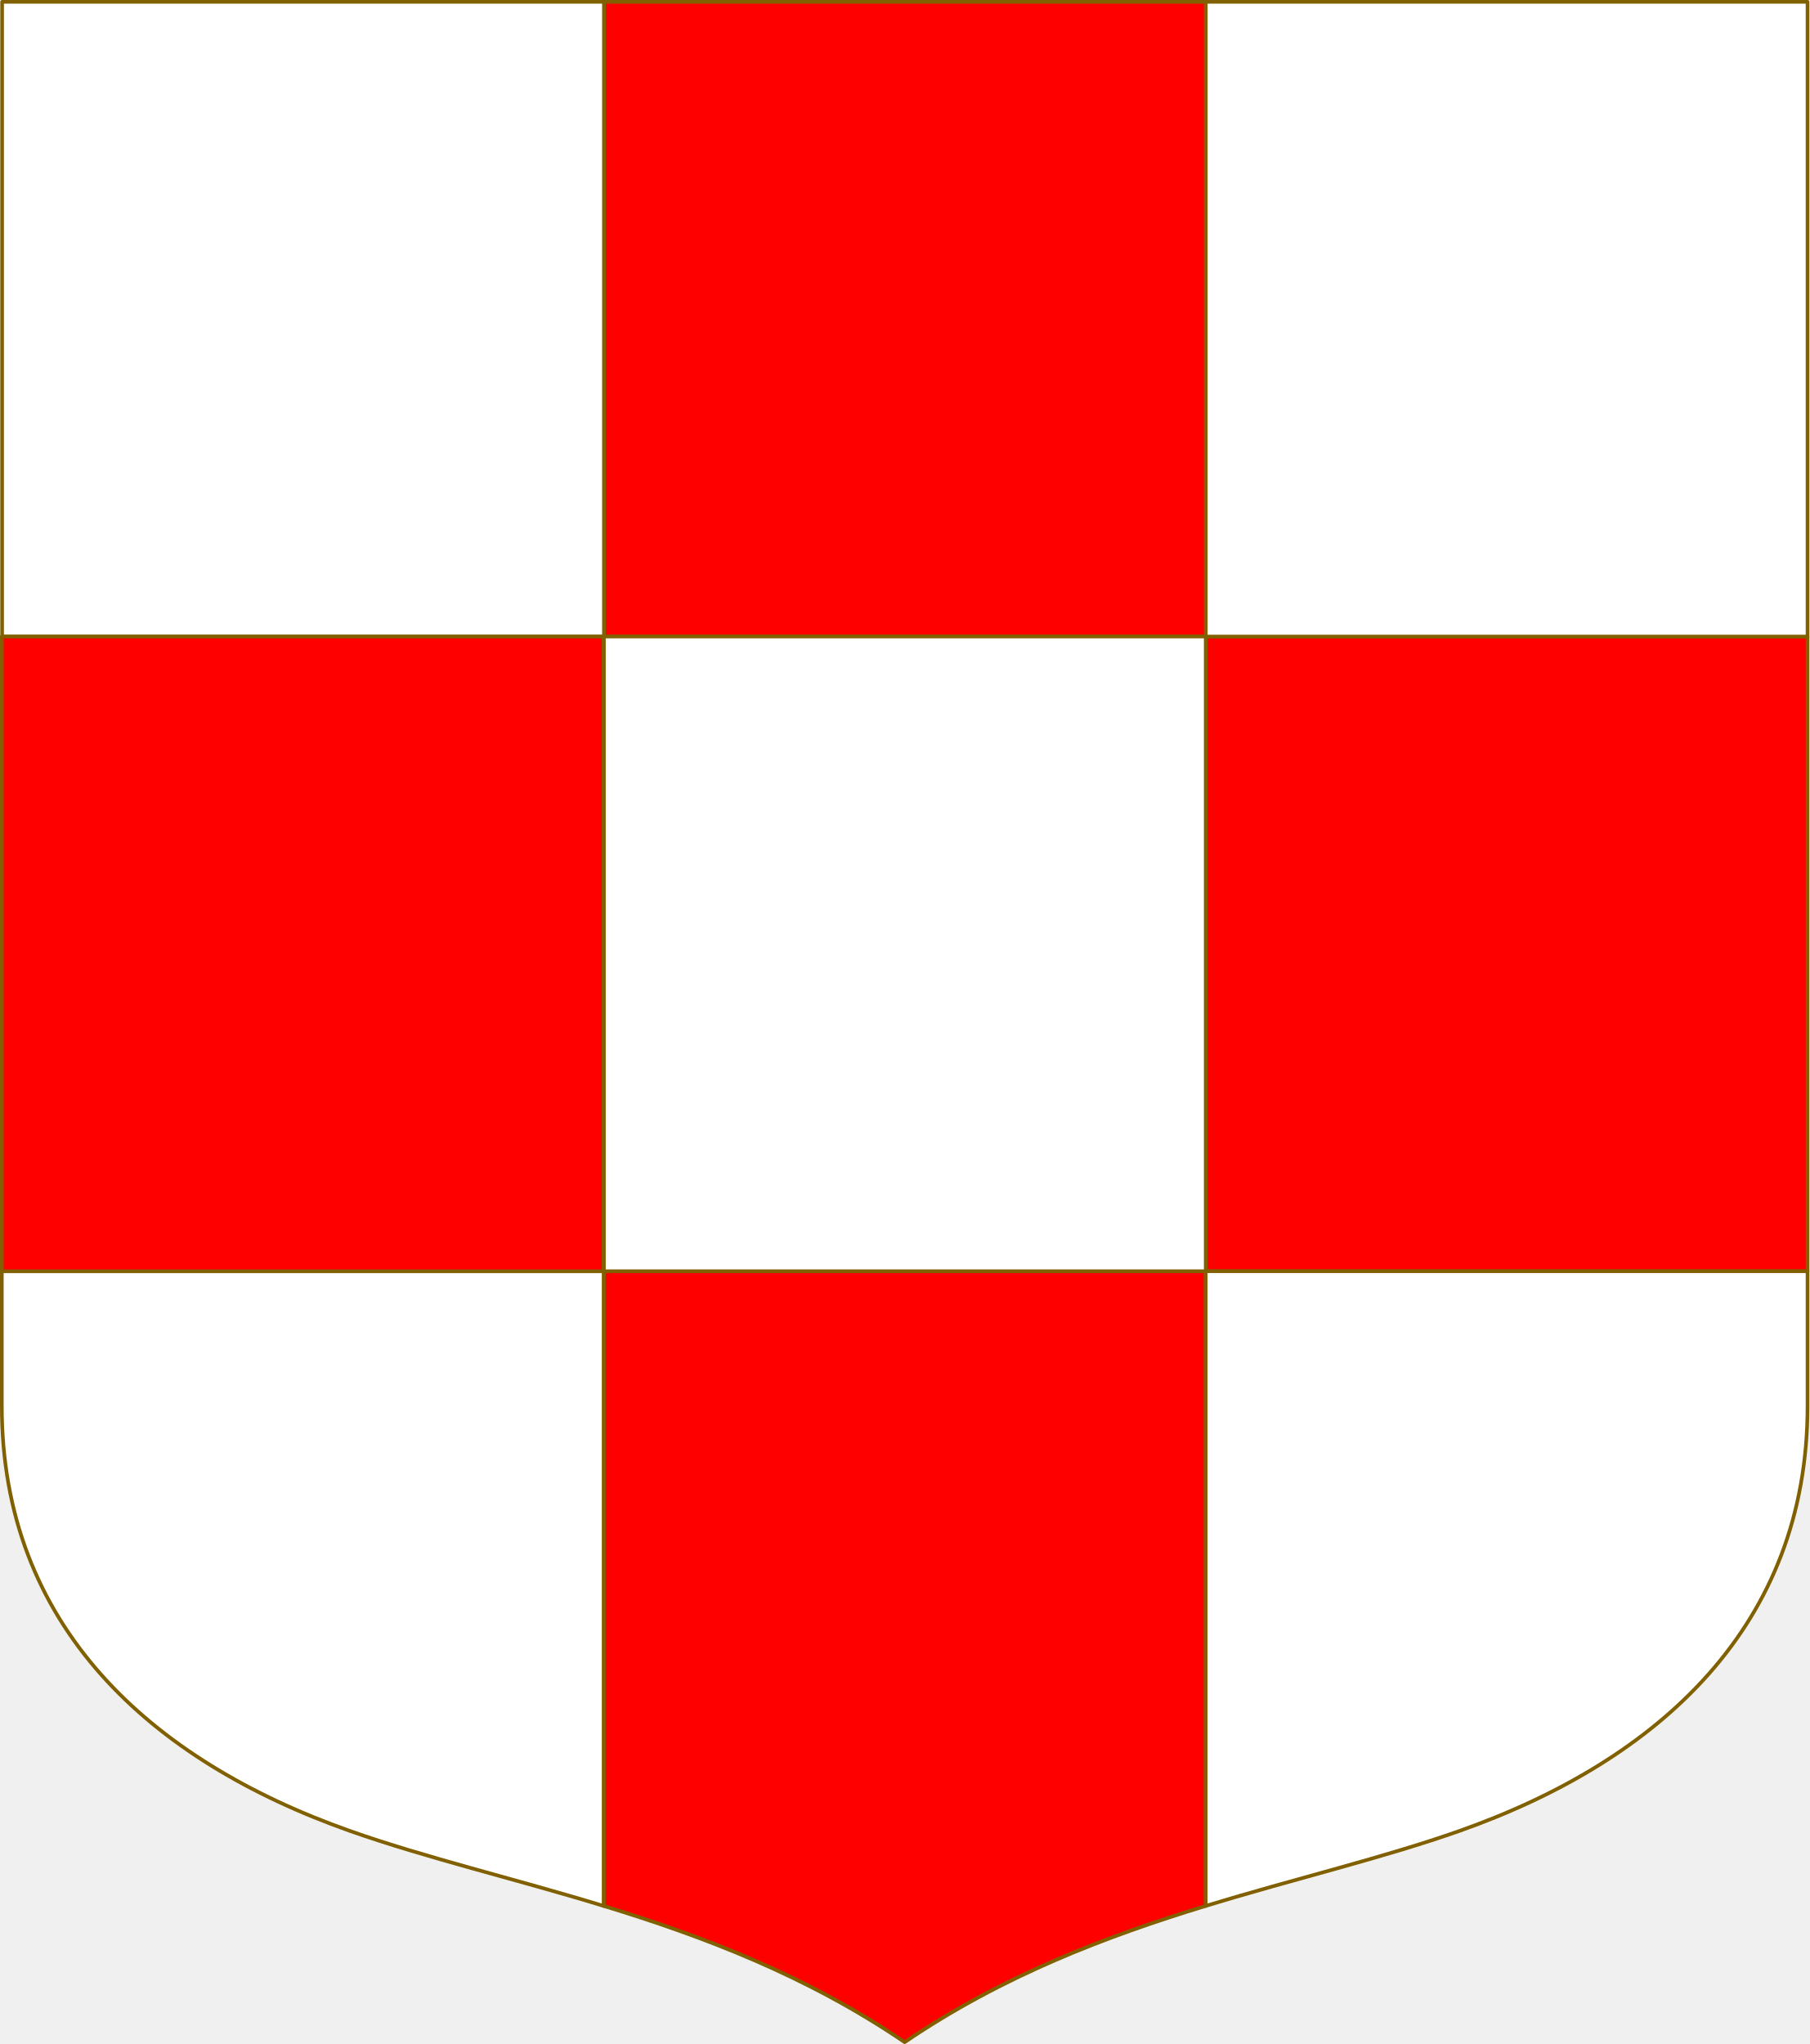
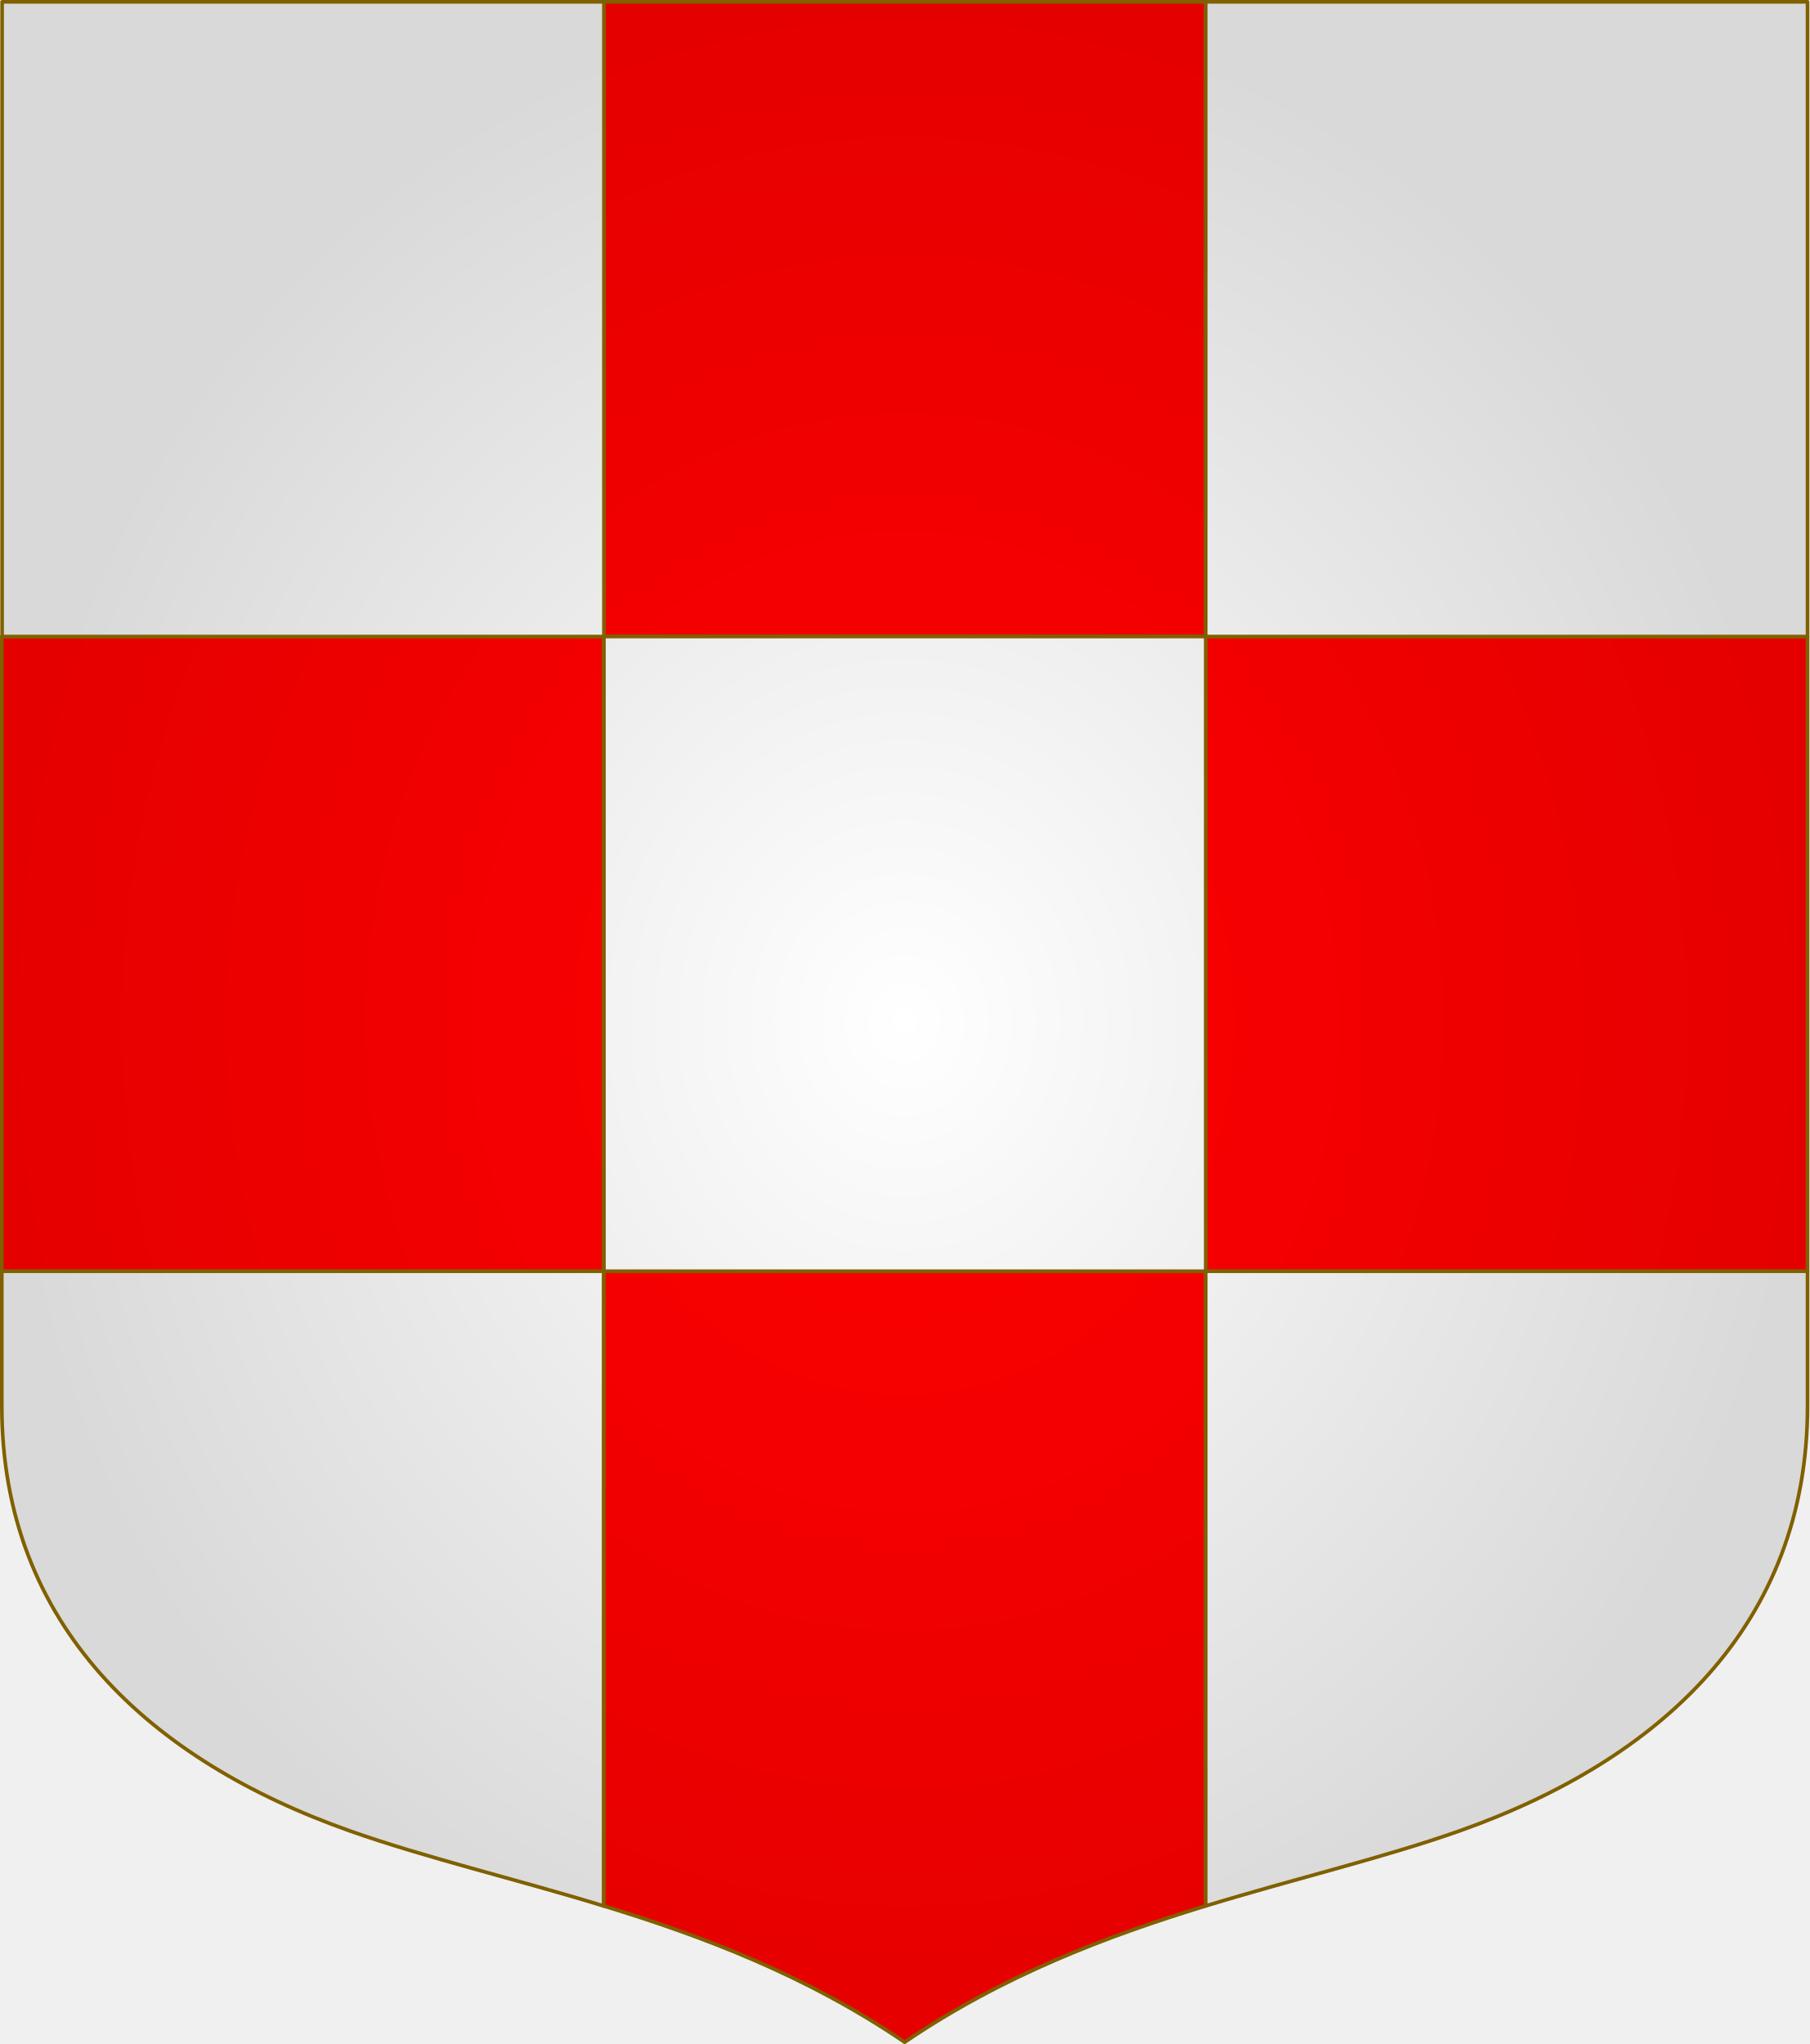
- <svg xmlns="http://www.w3.org/2000/svg" width="498.621" height="563.234" viewBox="0 0 131.927 149.022" version="1.1" id="svg8">
-   <defs id="defs2" />
+ <svg xmlns="http://www.w3.org/2000/svg" xmlns:xlink="http://www.w3.org/1999/xlink" width="498.621" height="563.234" viewBox="0 0 131.927 149.022" version="1.1" id="svg8">
+   <defs id="defs2">
+     <linearGradient id="linearGradient4">
+       <stop style="stop-color:#ffffff;stop-opacity:1;" offset="0" id="stop5" />
+       <stop style="stop-color:#d9d9d9;stop-opacity:1;" offset="1" id="stop6" />
+     </linearGradient>
+     <linearGradient id="linearGradient3">
+       <stop style="stop-color:#ff0000;stop-opacity:1;" offset="0" id="stop3" />
+       <stop style="stop-color:#e50000;stop-opacity:1;" offset="1" id="stop4" />
+     </linearGradient>
+     <radialGradient xlink:href="#linearGradient3" id="radialGradient4" cx="521.735" cy="444.336" fx="521.735" fy="444.336" r="65.963" gradientTransform="matrix(1,0,0,1.129582,0,-57.57803)" gradientUnits="userSpaceOnUse" />
+     <radialGradient xlink:href="#linearGradient4" id="radialGradient6" cx="521.735" cy="444.08" fx="521.735" fy="444.08" r="65.963" gradientTransform="matrix(1,0,0,1.129582,0,-57.28921)" gradientUnits="userSpaceOnUse" />
+   </defs>
  <g id="layer1" transform="translate(-524.2487,-369.8246)">
    <g id="g13346" style="stroke:#806000;stroke-width:0.265;stroke-linecap:round;stroke-linejoin:round;stroke-miterlimit:4;stroke-dasharray:none;stroke-opacity:1" transform="translate(-129.1241,-148.843)" />
    <g id="g1378" transform="translate(68.47689)">
-       <path id="path1353" d="m 499.784,462.507 v 46.273 c 7.259,2.219 14.809,5.078 21.951,9.934 7.142,-4.856 14.692,-7.715 21.951,-9.934 v -46.273 z" style="fill:#ff0000;fill-opacity:1;stroke:#806000;stroke-width:0.265;stroke-linecap:butt;stroke-linejoin:round;stroke-miterlimit:4;stroke-dasharray:none;stroke-opacity:1" />
-       <path style="fill:#ffffff;fill-opacity:1;stroke:#806000;stroke-width:0.265;stroke-linecap:butt;stroke-linejoin:round;stroke-miterlimit:4;stroke-dasharray:none;stroke-opacity:1" d="m 499.784,462.507 h -43.88 v 9.829 c 0,15.993 10.795,25.82 25.36,30.969 5.586,1.974 11.933,3.462 18.52,5.476 z" id="path1351" />
-       <path id="path1355" d="m 543.686,462.507 v -46.275 h 43.88 v 46.275 z" style="fill:#ff0000;fill-opacity:1;stroke:#806000;stroke-width:0.265;stroke-linecap:butt;stroke-linejoin:round;stroke-miterlimit:4;stroke-dasharray:none;stroke-opacity:1" />
-       <path style="fill:#ffffff;fill-opacity:1;stroke:#806000;stroke-width:0.265;stroke-linecap:butt;stroke-linejoin:round;stroke-miterlimit:4;stroke-dasharray:none;stroke-opacity:1" d="m 543.686,416.232 v -46.275 h 43.88 v 46.275 z" id="path1357" />
-       <path id="path1359" d="m 499.806,416.232 v -46.275 h 43.88 v 46.275 z" style="fill:#ff0000;fill-opacity:1;stroke:#806000;stroke-width:0.265;stroke-linecap:butt;stroke-linejoin:round;stroke-miterlimit:4;stroke-dasharray:none;stroke-opacity:1" />
-       <path style="fill:#ffffff;fill-opacity:1;stroke:#806000;stroke-width:0.265;stroke-linecap:butt;stroke-linejoin:round;stroke-miterlimit:4;stroke-dasharray:none;stroke-opacity:1" d="m 455.926,416.232 v -46.275 h 43.88 v 46.275 z" id="path1361" />
-       <path id="path1363" d="m 455.904,462.507 v -46.275 h 43.88 v 46.275 z" style="fill:#ff0000;fill-opacity:1;stroke:#806000;stroke-width:0.265;stroke-linecap:butt;stroke-linejoin:round;stroke-miterlimit:4;stroke-dasharray:none;stroke-opacity:1" />
-       <path style="fill:#ffffff;fill-opacity:1;stroke:#806000;stroke-width:0.265;stroke-linecap:butt;stroke-linejoin:round;stroke-miterlimit:4;stroke-dasharray:none;stroke-opacity:1" d="m 499.806,462.507 v -46.275 h 43.88 v 46.275 z" id="path1365" />
-       <path id="path1367" d="m 543.686,462.507 h 43.88 v 9.829 c 0,15.993 -10.795,25.82 -25.36,30.969 -5.586,1.974 -11.933,3.462 -18.52,5.476 z" style="fill:#ffffff;fill-opacity:1;stroke:#806000;stroke-width:0.265;stroke-linecap:butt;stroke-linejoin:round;stroke-miterlimit:4;stroke-dasharray:none;stroke-opacity:1" />
+       <g id="g1" style="fill:url(#radialGradient4);fill-opacity:1">
+         <path id="path1353" d="m 499.784,462.507 v 46.273 c 7.259,2.219 14.809,5.078 21.951,9.934 7.142,-4.856 14.692,-7.715 21.951,-9.934 v -46.273 z" style="fill:url(#radialGradient4);fill-opacity:1;stroke:#806000;stroke-width:0.265;stroke-linecap:butt;stroke-linejoin:round;stroke-miterlimit:4;stroke-dasharray:none;stroke-opacity:1" />
+         <path id="path1355" d="m 543.686,462.507 v -46.275 h 43.88 v 46.275 z" style="fill:url(#radialGradient4);fill-opacity:1;stroke:#806000;stroke-width:0.265;stroke-linecap:butt;stroke-linejoin:round;stroke-miterlimit:4;stroke-dasharray:none;stroke-opacity:1" />
+         <path id="path1359" d="m 499.806,416.232 v -46.275 h 43.88 v 46.275 z" style="fill:url(#radialGradient4);fill-opacity:1;stroke:#806000;stroke-width:0.265;stroke-linecap:butt;stroke-linejoin:round;stroke-miterlimit:4;stroke-dasharray:none;stroke-opacity:1" />
+         <path id="path1363" d="m 455.904,462.507 v -46.275 h 43.88 v 46.275 z" style="fill:url(#radialGradient4);fill-opacity:1;stroke:#806000;stroke-width:0.265;stroke-linecap:butt;stroke-linejoin:round;stroke-miterlimit:4;stroke-dasharray:none;stroke-opacity:1" />
+       </g>
+       <g id="g2" style="fill:url(#radialGradient6);fill-opacity:1">
+         <path style="fill:url(#radialGradient6);fill-opacity:1;stroke:#806000;stroke-width:0.265;stroke-linecap:butt;stroke-linejoin:round;stroke-miterlimit:4;stroke-dasharray:none;stroke-opacity:1" d="m 499.784,462.507 h -43.88 v 9.829 c 0,15.993 10.795,25.82 25.36,30.969 5.586,1.974 11.933,3.462 18.52,5.476 z" id="path1351" />
+         <path style="fill:url(#radialGradient6);fill-opacity:1;stroke:#806000;stroke-width:0.265;stroke-linecap:butt;stroke-linejoin:round;stroke-miterlimit:4;stroke-dasharray:none;stroke-opacity:1" d="m 543.686,416.232 v -46.275 h 43.88 v 46.275 z" id="path1357" />
+         <path style="fill:url(#radialGradient6);fill-opacity:1;stroke:#806000;stroke-width:0.265;stroke-linecap:butt;stroke-linejoin:round;stroke-miterlimit:4;stroke-dasharray:none;stroke-opacity:1" d="m 455.926,416.232 v -46.275 h 43.88 v 46.275 z" id="path1361" />
+         <path style="fill:url(#radialGradient6);fill-opacity:1;stroke:#806000;stroke-width:0.265;stroke-linecap:butt;stroke-linejoin:round;stroke-miterlimit:4;stroke-dasharray:none;stroke-opacity:1" d="m 499.806,462.507 v -46.275 h 43.88 v 46.275 z" id="path1365" />
+         <path id="path1367" d="m 543.686,462.507 h 43.88 v 9.829 c 0,15.993 -10.795,25.82 -25.36,30.969 -5.586,1.974 -11.933,3.462 -18.52,5.476 z" style="fill:url(#radialGradient6);fill-opacity:1;stroke:#806000;stroke-width:0.265;stroke-linecap:butt;stroke-linejoin:round;stroke-miterlimit:4;stroke-dasharray:none;stroke-opacity:1" />
+       </g>
    </g>
  </g>
</svg>
